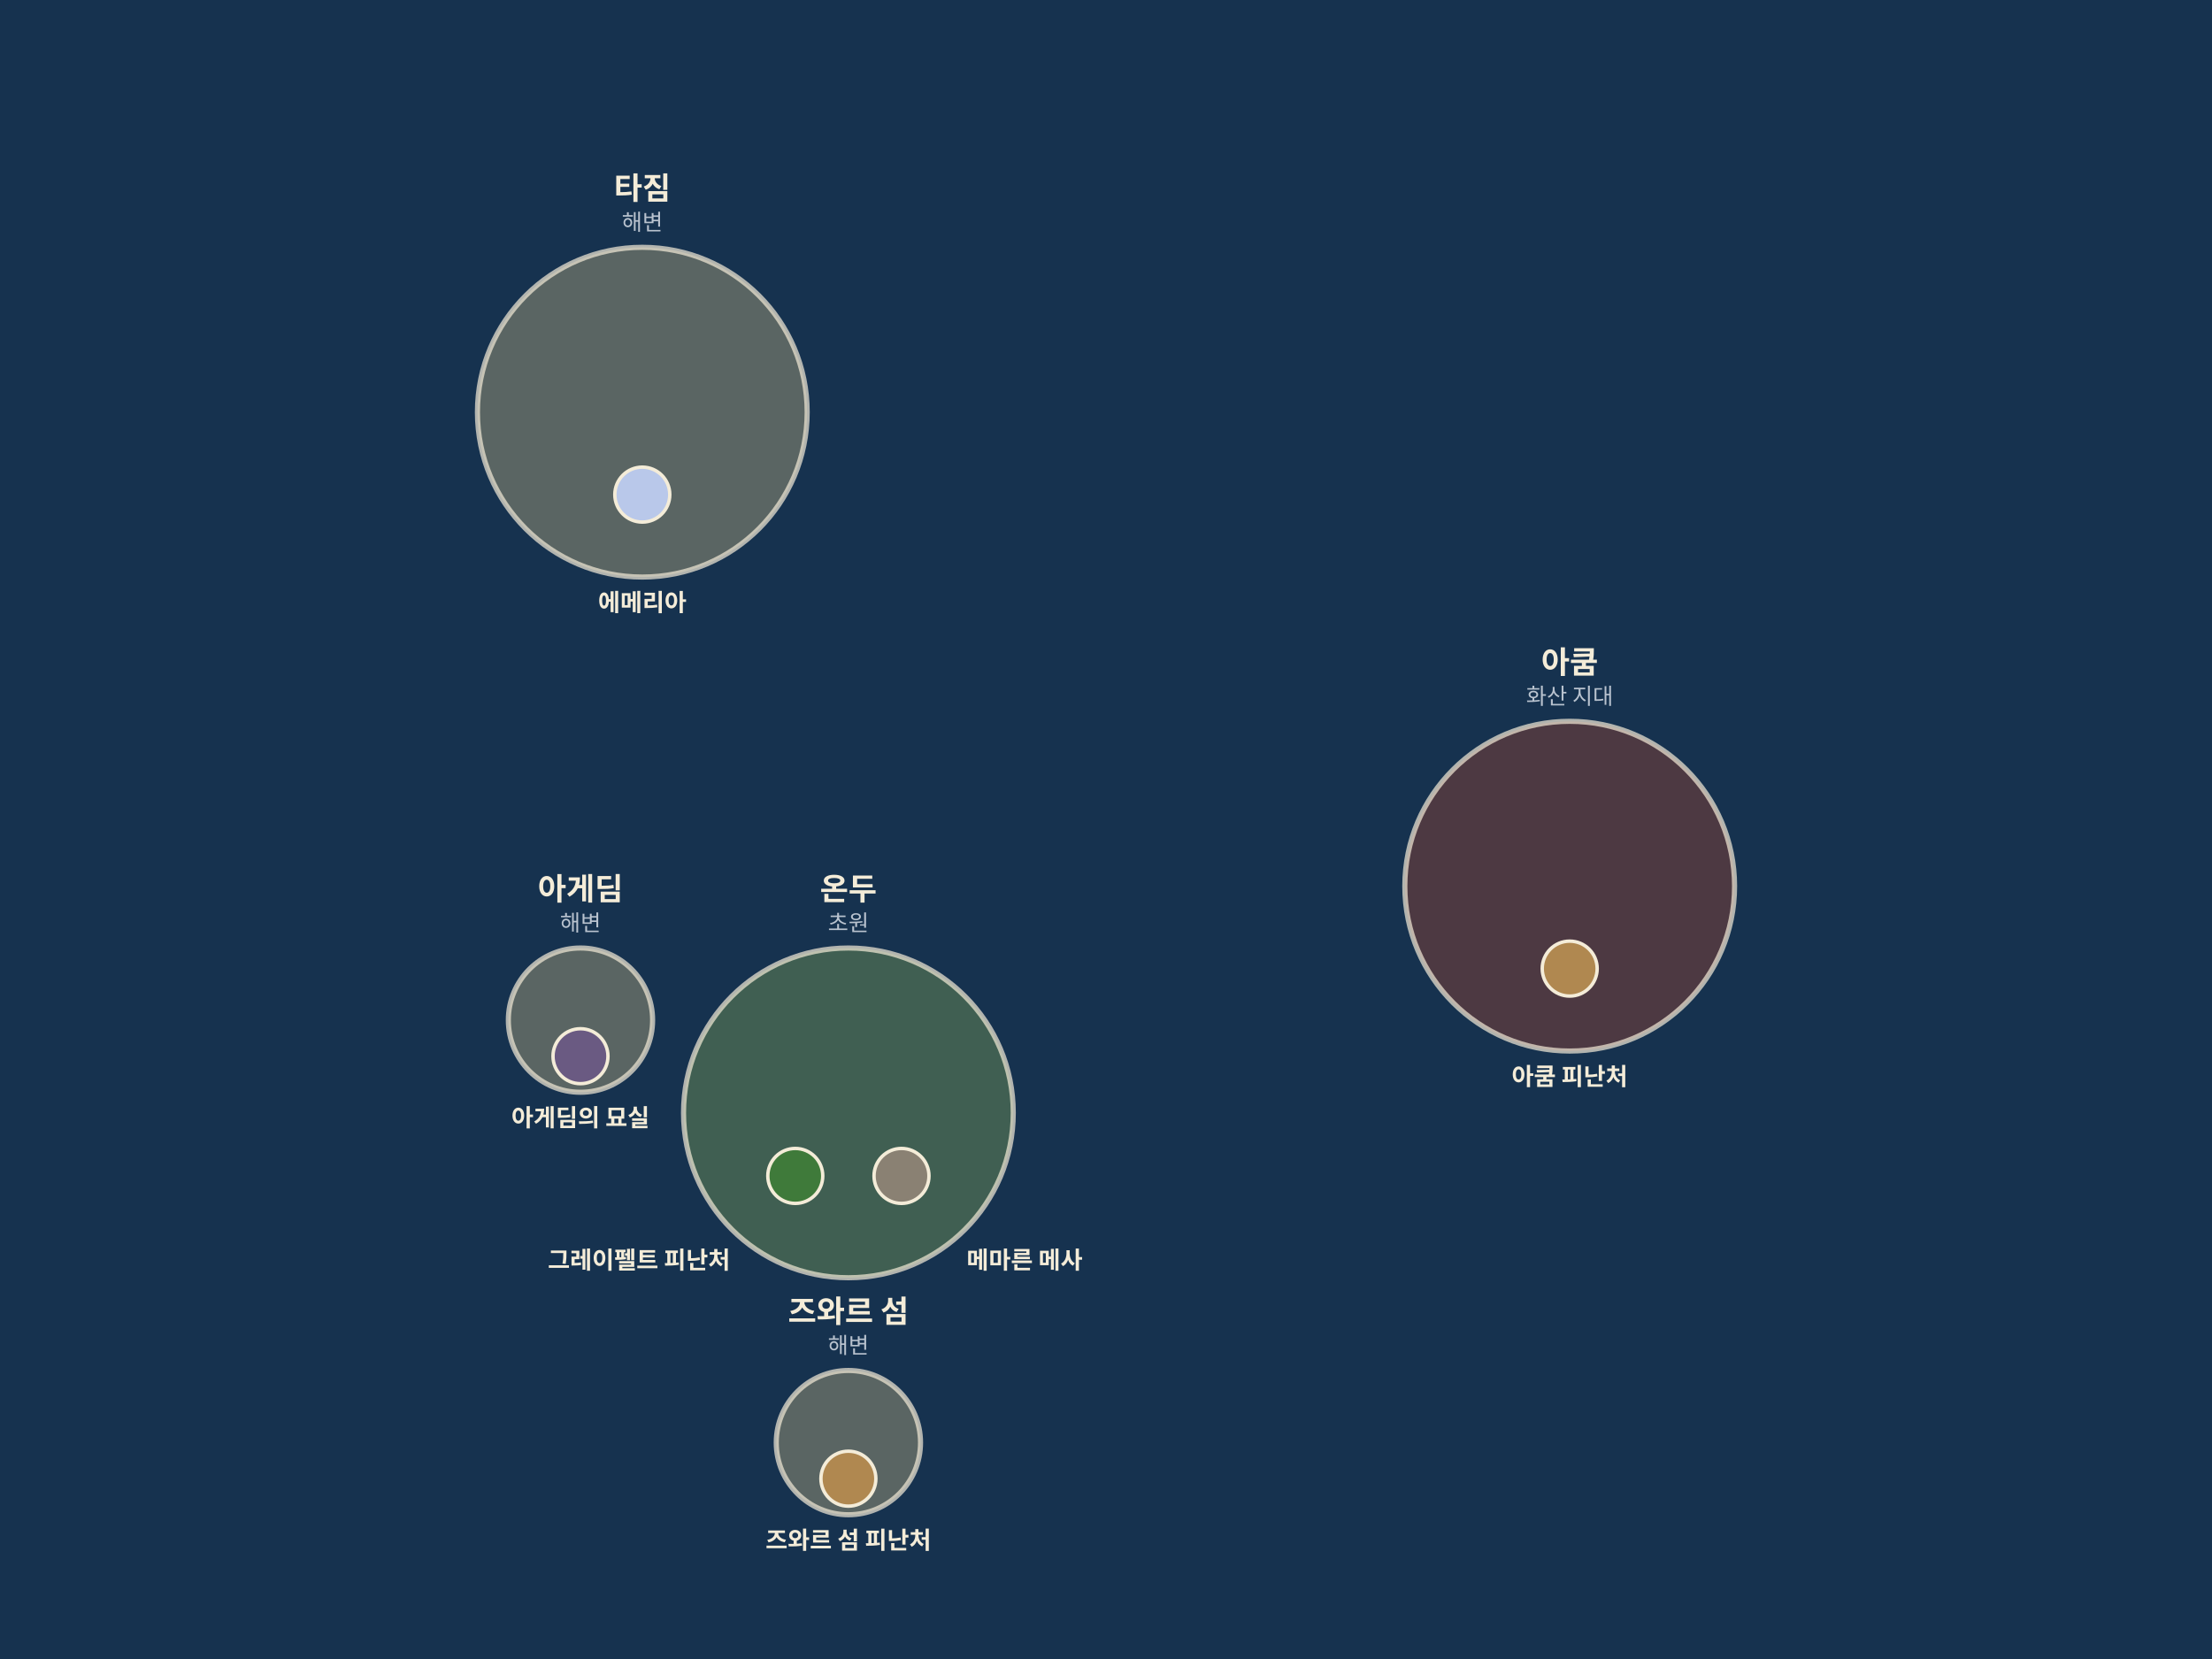
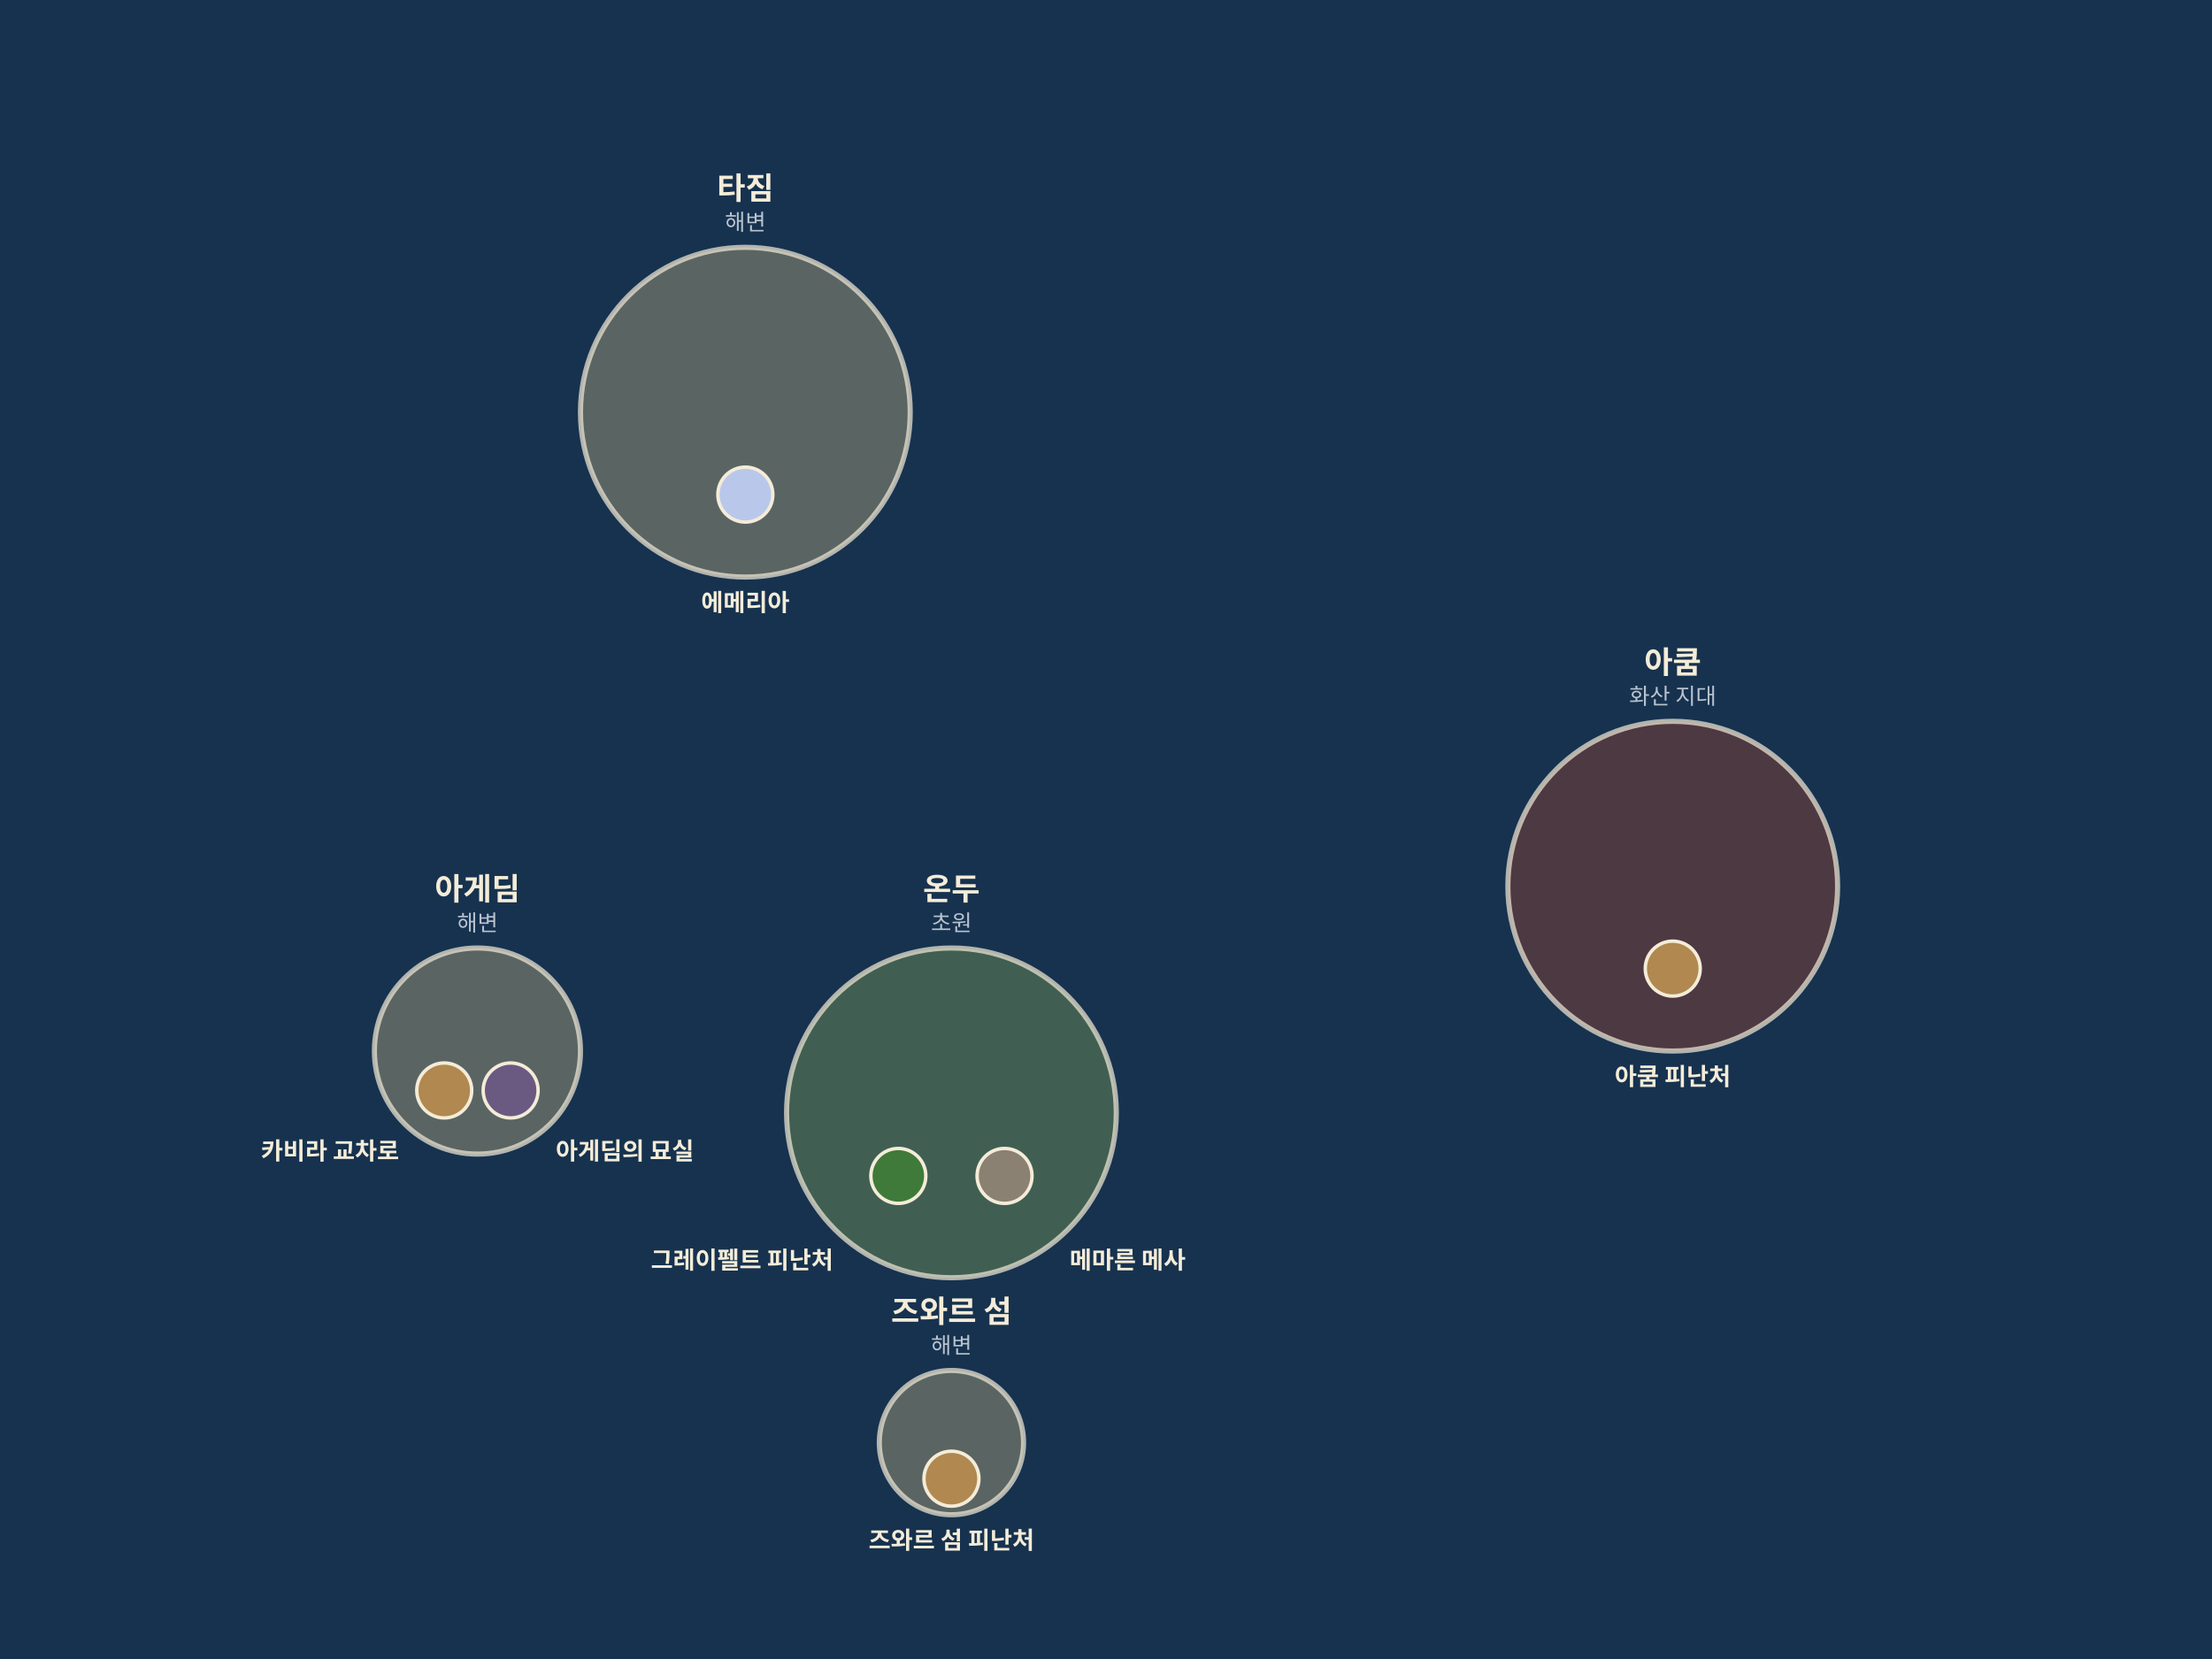
- <svg xmlns="http://www.w3.org/2000/svg" viewBox="406 132 1288 966" width="1288" height="966">
+ <svg xmlns="http://www.w3.org/2000/svg" viewBox="346 132 1288 966" width="1288" height="966">
  <style>
    .name { font: 600 18px sans-serif; fill: #f4ecd8; }
    .terrain { font: 13px sans-serif; fill: #b9c3cf; }
    .area { font: 600 14px sans-serif; fill: #f4ecd8; }
  </style>
-   <rect x="406" y="132" width="1288" height="966" fill="#16324f" />
-   <circle cx="744" cy="726" r="42" fill="#d9c38a" fill-opacity="0.35" stroke="#f4ecd8" stroke-opacity="0.7" stroke-width="3" />
+   <rect x="346" y="132" width="1288" height="966" fill="#16324f" />
+   <circle cx="624" cy="744" r="60" fill="#d9c38a" fill-opacity="0.35" stroke="#f4ecd8" stroke-opacity="0.7" stroke-width="3" />
  <circle cx="1320" cy="648" r="96" fill="#b5462c" fill-opacity="0.35" stroke="#f4ecd8" stroke-opacity="0.7" stroke-width="3" />
  <circle cx="900" cy="972" r="42" fill="#d9c38a" fill-opacity="0.35" stroke="#f4ecd8" stroke-opacity="0.7" stroke-width="3" />
  <circle cx="900" cy="780" r="96" fill="#8fb35a" fill-opacity="0.35" stroke="#f4ecd8" stroke-opacity="0.7" stroke-width="3" />
  <circle cx="780" cy="372" r="96" fill="#d9c38a" fill-opacity="0.35" stroke="#f4ecd8" stroke-opacity="0.7" stroke-width="3" />
  <g>
-     <circle cx="744" cy="747" r="16" fill="#6a5a82" stroke="#f4ecd8" stroke-width="2" />
-     <text x="744" y="787.8" text-anchor="middle" class="area">아게딤의 묘실</text>
+     <circle cx="643.327" cy="766.945" r="16" fill="#6a5a82" stroke="#f4ecd8" stroke-width="2" />
+     <text x="669.611" y="807.151" text-anchor="start" class="area">아게딤의 묘실</text>
  </g>
  <g>
    <circle cx="1320" cy="696" r="16" fill="#b08850" stroke="#f4ecd8" stroke-width="2" />
    <text x="1320" y="763.8" text-anchor="middle" class="area">아쿰 피난처</text>
  </g>
  <g>
    <circle cx="930.922" cy="816.712" r="16" fill="#8a8173" stroke="#f4ecd8" stroke-width="2" />
    <text x="968.802" y="870.685" text-anchor="start" class="area">메마른 메사</text>
  </g>
  <g>
    <circle cx="780" cy="420" r="16" fill="#b9c8ea" stroke="#f4ecd8" stroke-width="2" />
    <text x="780" y="487.8" text-anchor="middle" class="area">에메리아</text>
  </g>
  <g>
    <circle cx="869.078" cy="816.712" r="16" fill="#3f7a3a" stroke="#f4ecd8" stroke-width="2" />
    <text x="831.198" y="870.685" text-anchor="end" class="area">그레이펠트 피난처</text>
  </g>
  <g>
    <circle cx="900" cy="993" r="16" fill="#b08850" stroke="#f4ecd8" stroke-width="2" />
    <text x="900" y="1033.8" text-anchor="middle" class="area">즈와르 섬 피난처</text>
  </g>
  <g>
-     <text x="744" y="656" text-anchor="middle" class="name">아게딤</text>
-     <text x="744" y="674" text-anchor="middle" class="terrain">해변</text>
+     <circle cx="604.673" cy="766.945" r="16" fill="#b08850" stroke="#f4ecd8" stroke-width="2" />
+     <text x="578.389" y="807.151" text-anchor="end" class="area">카비라 교차로</text>
+   </g>
+   <g>
+     <text x="624" y="656" text-anchor="middle" class="name">아게딤</text>
+     <text x="624" y="674" text-anchor="middle" class="terrain">해변</text>
  </g>
  <g>
    <text x="1320" y="524" text-anchor="middle" class="name">아쿰</text>
    <text x="1320" y="542" text-anchor="middle" class="terrain">화산 지대</text>
  </g>
  <g>
    <text x="900" y="902" text-anchor="middle" class="name">즈와르 섬</text>
    <text x="900" y="920" text-anchor="middle" class="terrain">해변</text>
  </g>
  <g>
    <text x="900" y="656" text-anchor="middle" class="name">온두</text>
    <text x="900" y="674" text-anchor="middle" class="terrain">초원</text>
  </g>
  <g>
    <text x="780" y="248" text-anchor="middle" class="name">타짐</text>
    <text x="780" y="266" text-anchor="middle" class="terrain">해변</text>
  </g>
</svg>
